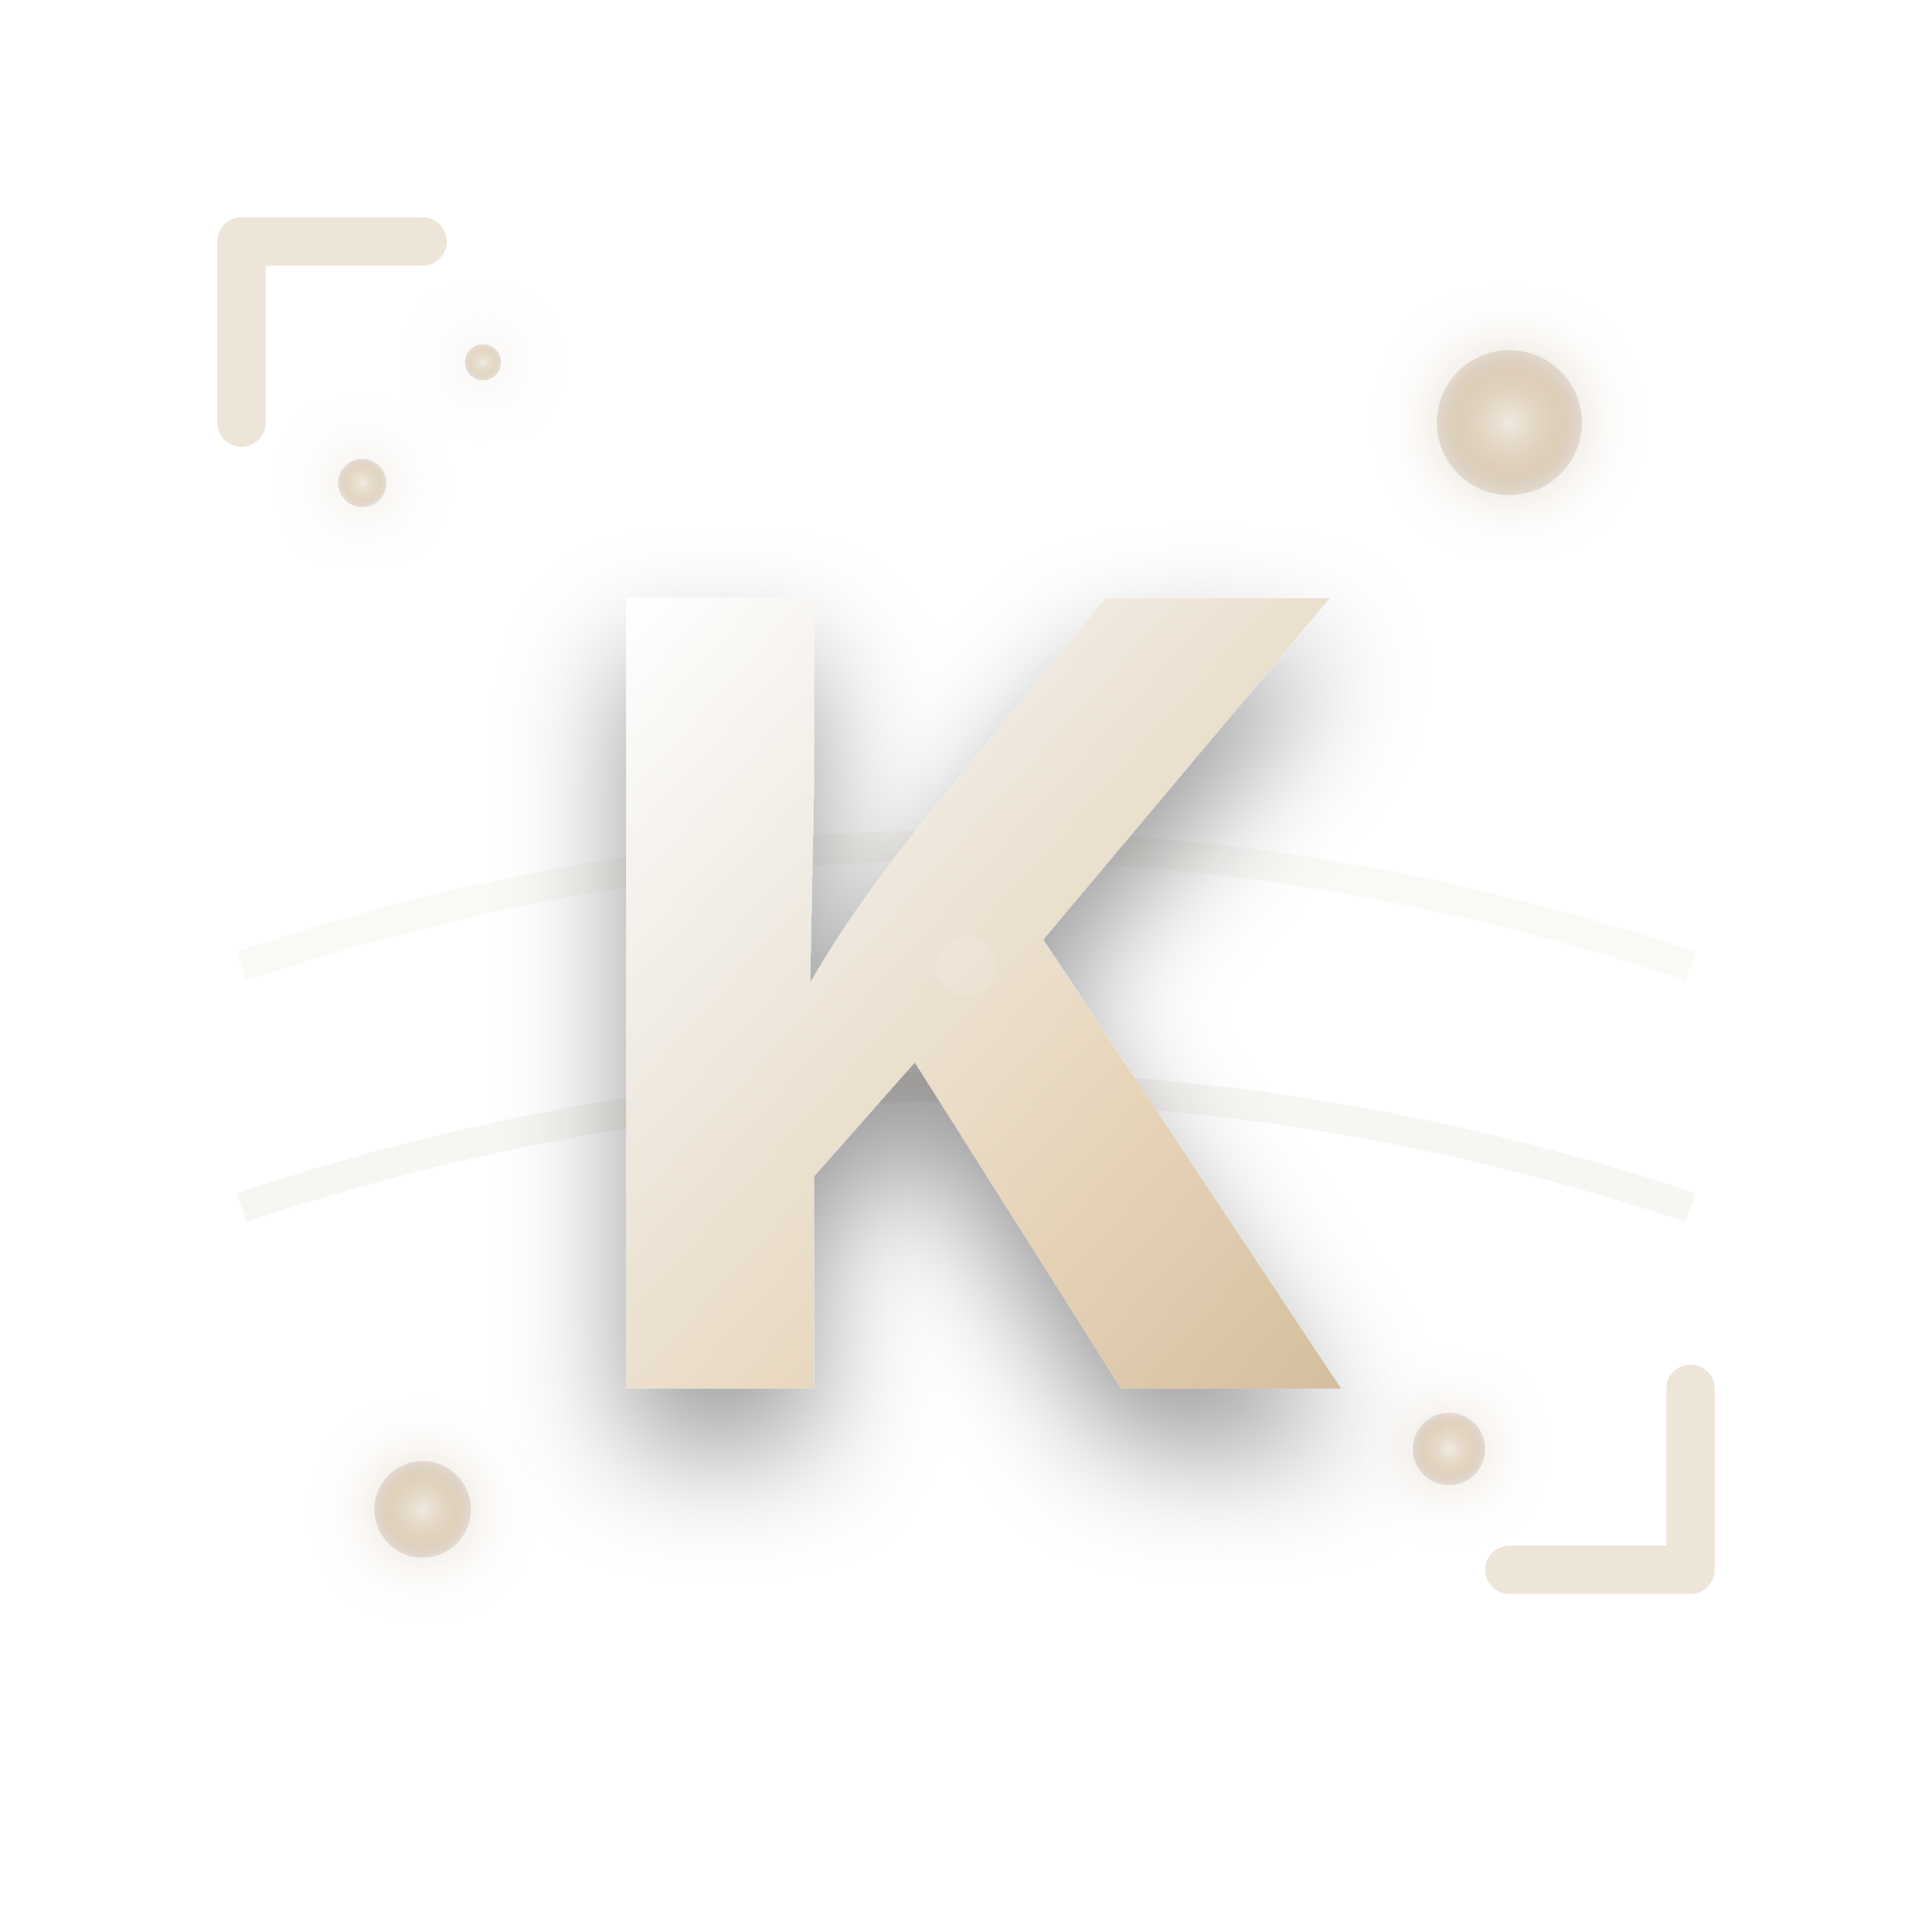
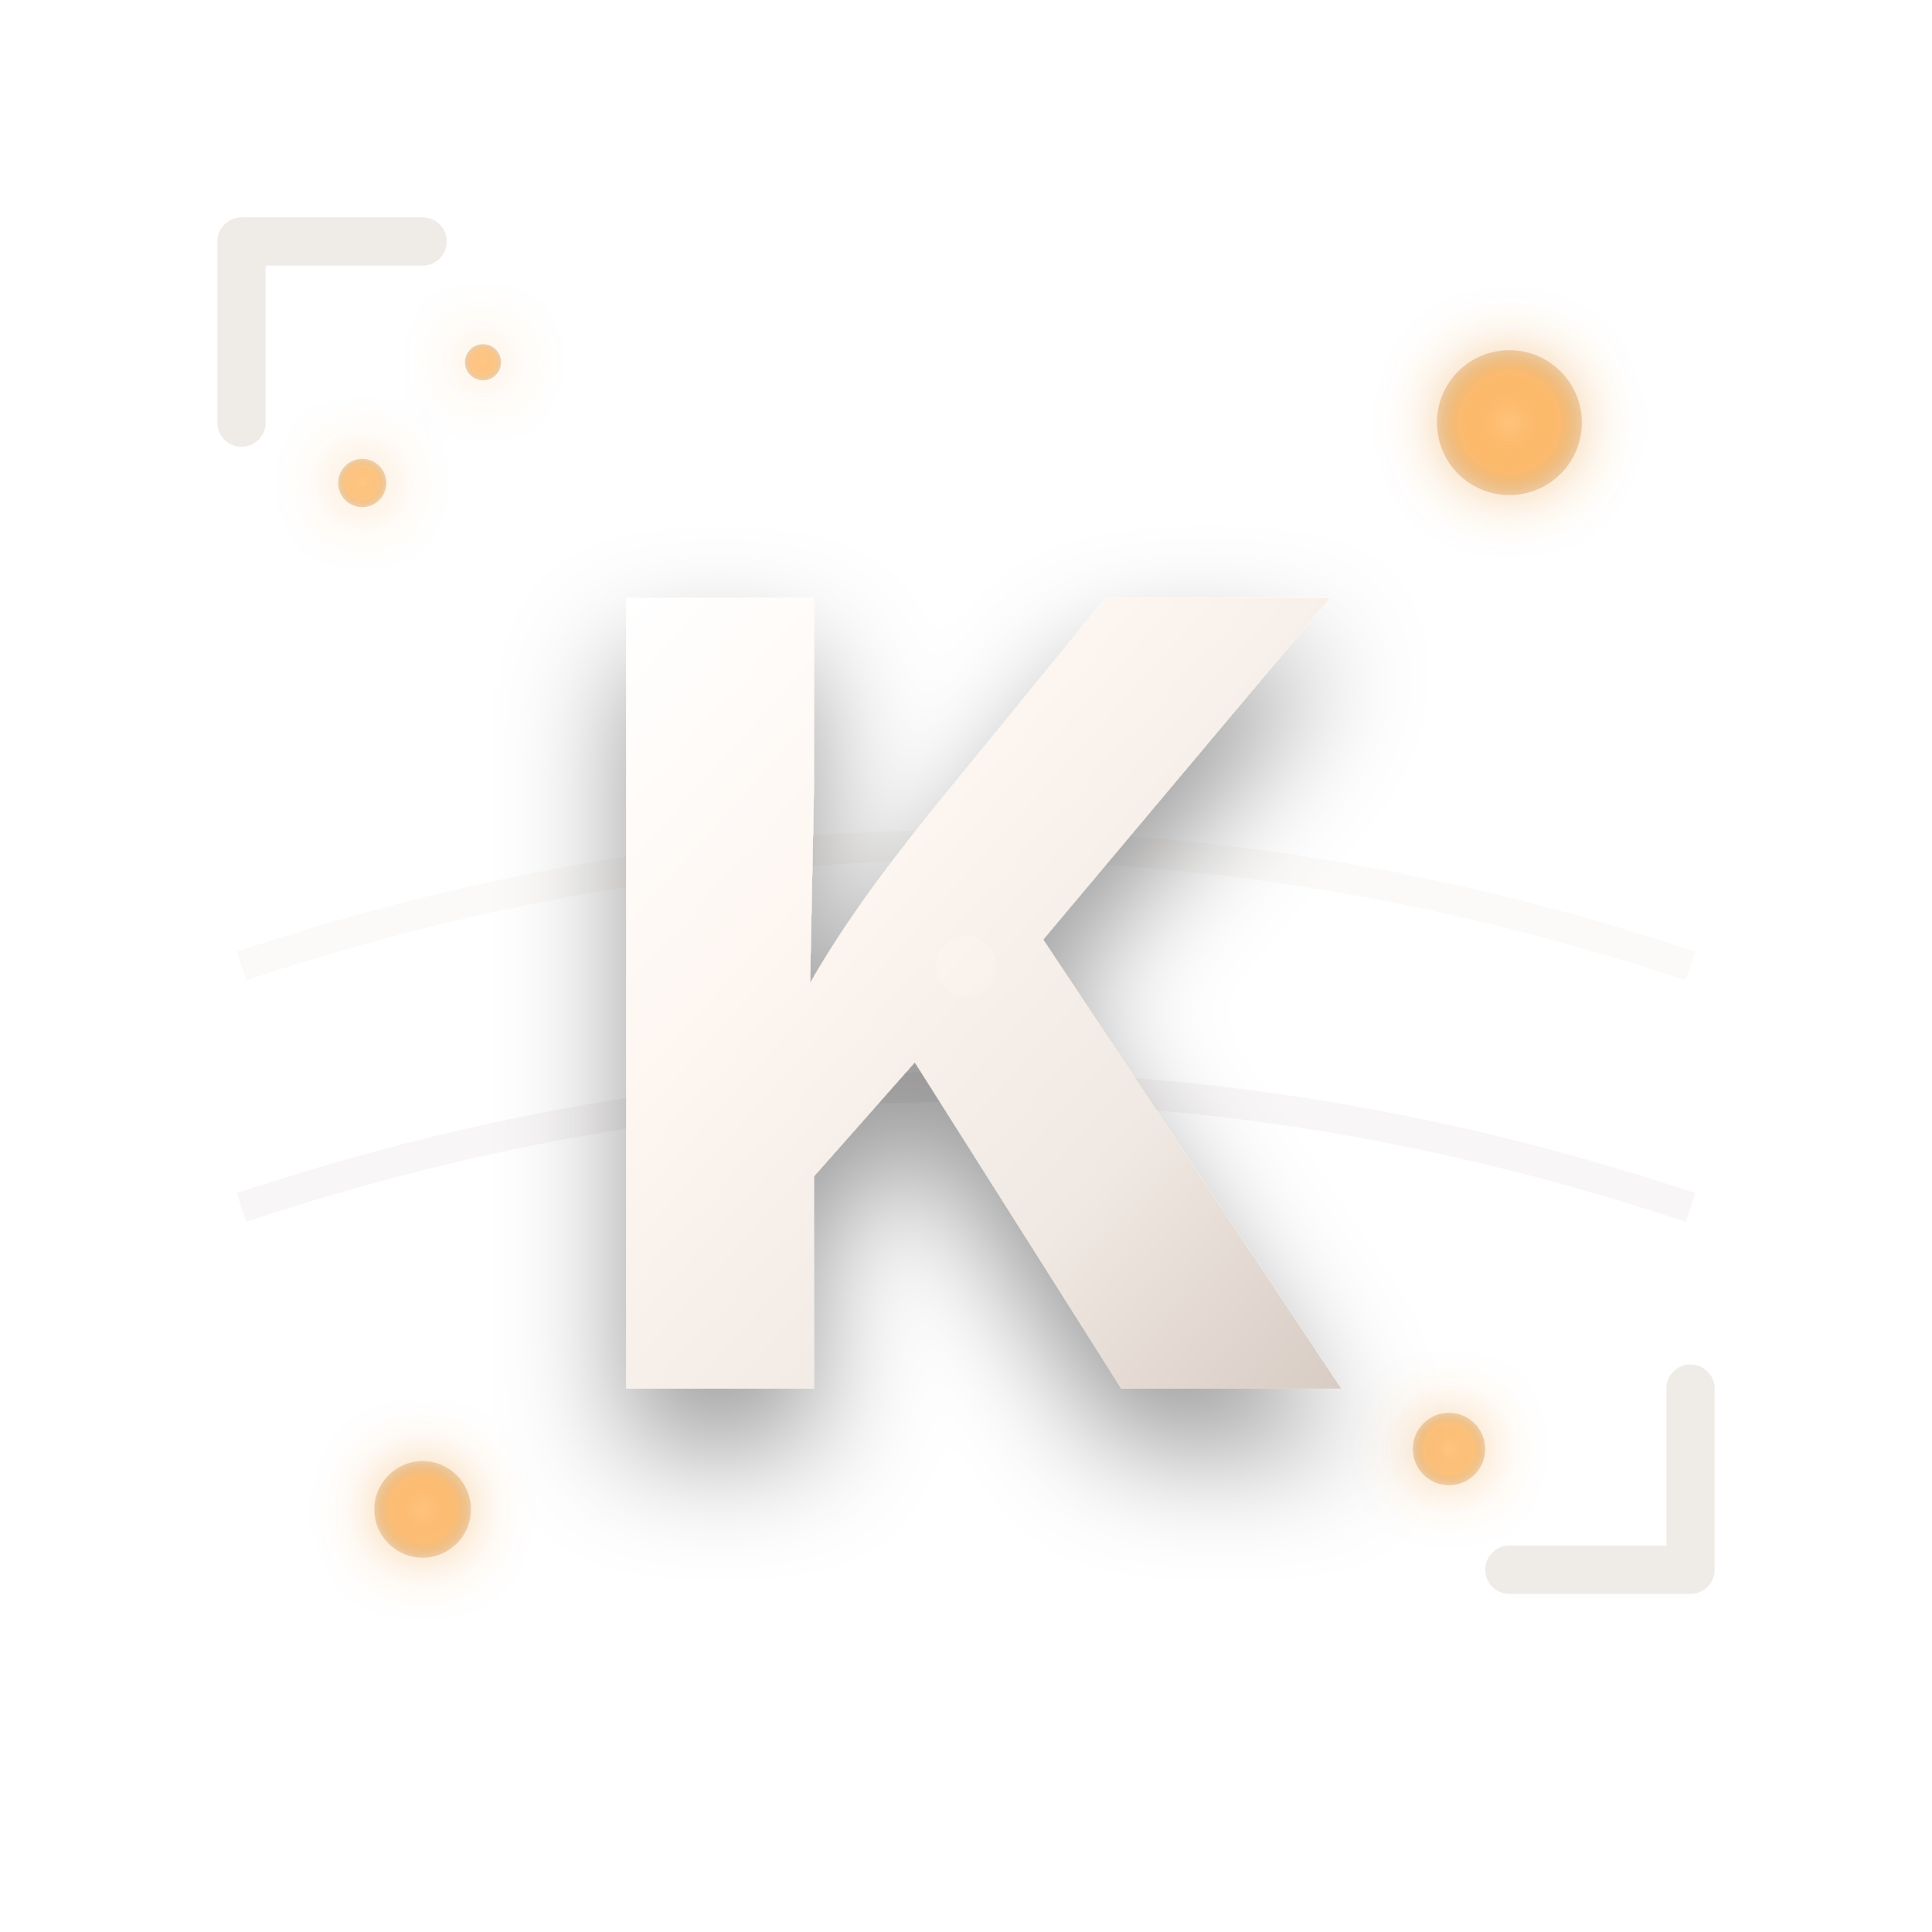
<svg xmlns="http://www.w3.org/2000/svg" fill="none" viewBox="0 0 32 32" height="32" width="32">
  <defs>
    <linearGradient id="letterK" x1="0%" y1="0%" x2="100%" y2="100%">
      <stop offset="0%" style="stop-color:#FFFFFF" />
-       <stop offset="30%" style="stop-color:#F0EBE3" />
-       <stop offset="70%" style="stop-color:#E6D3B7" />
-       <stop offset="100%" style="stop-color:#D4BE9F" />
+       <stop offset="30%" style="stop-color:#FEF7F2" />
+       <stop offset="70%" style="stop-color:#F0E8E2" />
+       <stop offset="100%" style="stop-color:#D8CCC4" />
    </linearGradient>
    <radialGradient id="accentGradient" cx="50%" cy="50%" r="50%">
-       <stop offset="0%" style="stop-color:#F0EBE3" stop-opacity="0.9" />
-       <stop offset="70%" style="stop-color:#D4BE9F" stop-opacity="0.6" />
-       <stop offset="100%" style="stop-color:#B5A089" stop-opacity="0.3" />
+       <stop offset="0%" style="stop-color:#FFC27A" stop-opacity="0.9" />
+       <stop offset="70%" style="stop-color:#FBA541" stop-opacity="0.6" />
+       <stop offset="100%" style="stop-color:#C97A12" stop-opacity="0.3" />
    </radialGradient>
    <filter id="subtleGlow" x="-50%" y="-50%" width="200%" height="200%">
      <feGaussianBlur stdDeviation="0.5" result="coloredBlur" />
      <feMerge>
        <feMergeNode in="coloredBlur" />
        <feMergeNode in="SourceGraphic" />
      </feMerge>
    </filter>
    <filter id="letterShadow" x="-50%" y="-50%" width="200%" height="200%">
      <feDropShadow dx="0" dy="1" stdDeviation="1" flood-color="#000000" flood-opacity="0.4" />
    </filter>
  </defs>
  <g opacity="0.1">
-     <path d="M4,16 Q16,12 28,16" stroke="#D4BE9F" stroke-width="0.5" fill="none" />
-     <path d="M4,20 Q16,16 28,20" stroke="#B5A089" stroke-width="0.5" fill="none" />
+     <path d="M4,16 Q16,12 28,16" stroke="#D8CCC4" stroke-width="0.5" fill="none" />
+     <path d="M4,20 Q16,16 28,20" stroke="#B4A79F" stroke-width="0.5" fill="none" />
  </g>
  <g filter="url(#subtleGlow)">
    <circle cx="25" cy="7" r="1.2" fill="url(#accentGradient)" />
    <circle cx="7" cy="25" r="0.8" fill="url(#accentGradient)" />
    <circle cx="24" cy="24" r="0.6" fill="url(#accentGradient)" />
    <circle cx="6" cy="8" r="0.4" fill="url(#accentGradient)" />
    <circle cx="8" cy="6" r="0.3" fill="url(#accentGradient)" />
  </g>
  <text x="16" y="23" text-anchor="middle" font-family="Inter, system-ui, sans-serif" font-size="18" font-weight="800" fill="url(#letterK)" filter="url(#letterShadow)">
    K
  </text>
  <g opacity="0.4">
-     <path d="M4,4 L7,4 M4,4 L4,7" stroke="#D4BE9F" stroke-width="0.8" stroke-linecap="round" />
-     <path d="M28,26 L25,26 M28,26 L28,23" stroke="#D4BE9F" stroke-width="0.8" stroke-linecap="round" />
+     <path d="M4,4 L7,4 M4,4 L4,7" stroke="#D8CCC4" stroke-width="0.8" stroke-linecap="round" />
+     <path d="M28,26 L25,26 M28,26 L28,23" stroke="#D8CCC4" stroke-width="0.8" stroke-linecap="round" />
  </g>
-   <circle cx="16" cy="16" r="0.5" fill="#F0EBE3" opacity="0.3" />
+   <circle cx="16" cy="16" r="0.5" fill="#FEF7F2" opacity="0.3" />
</svg>
